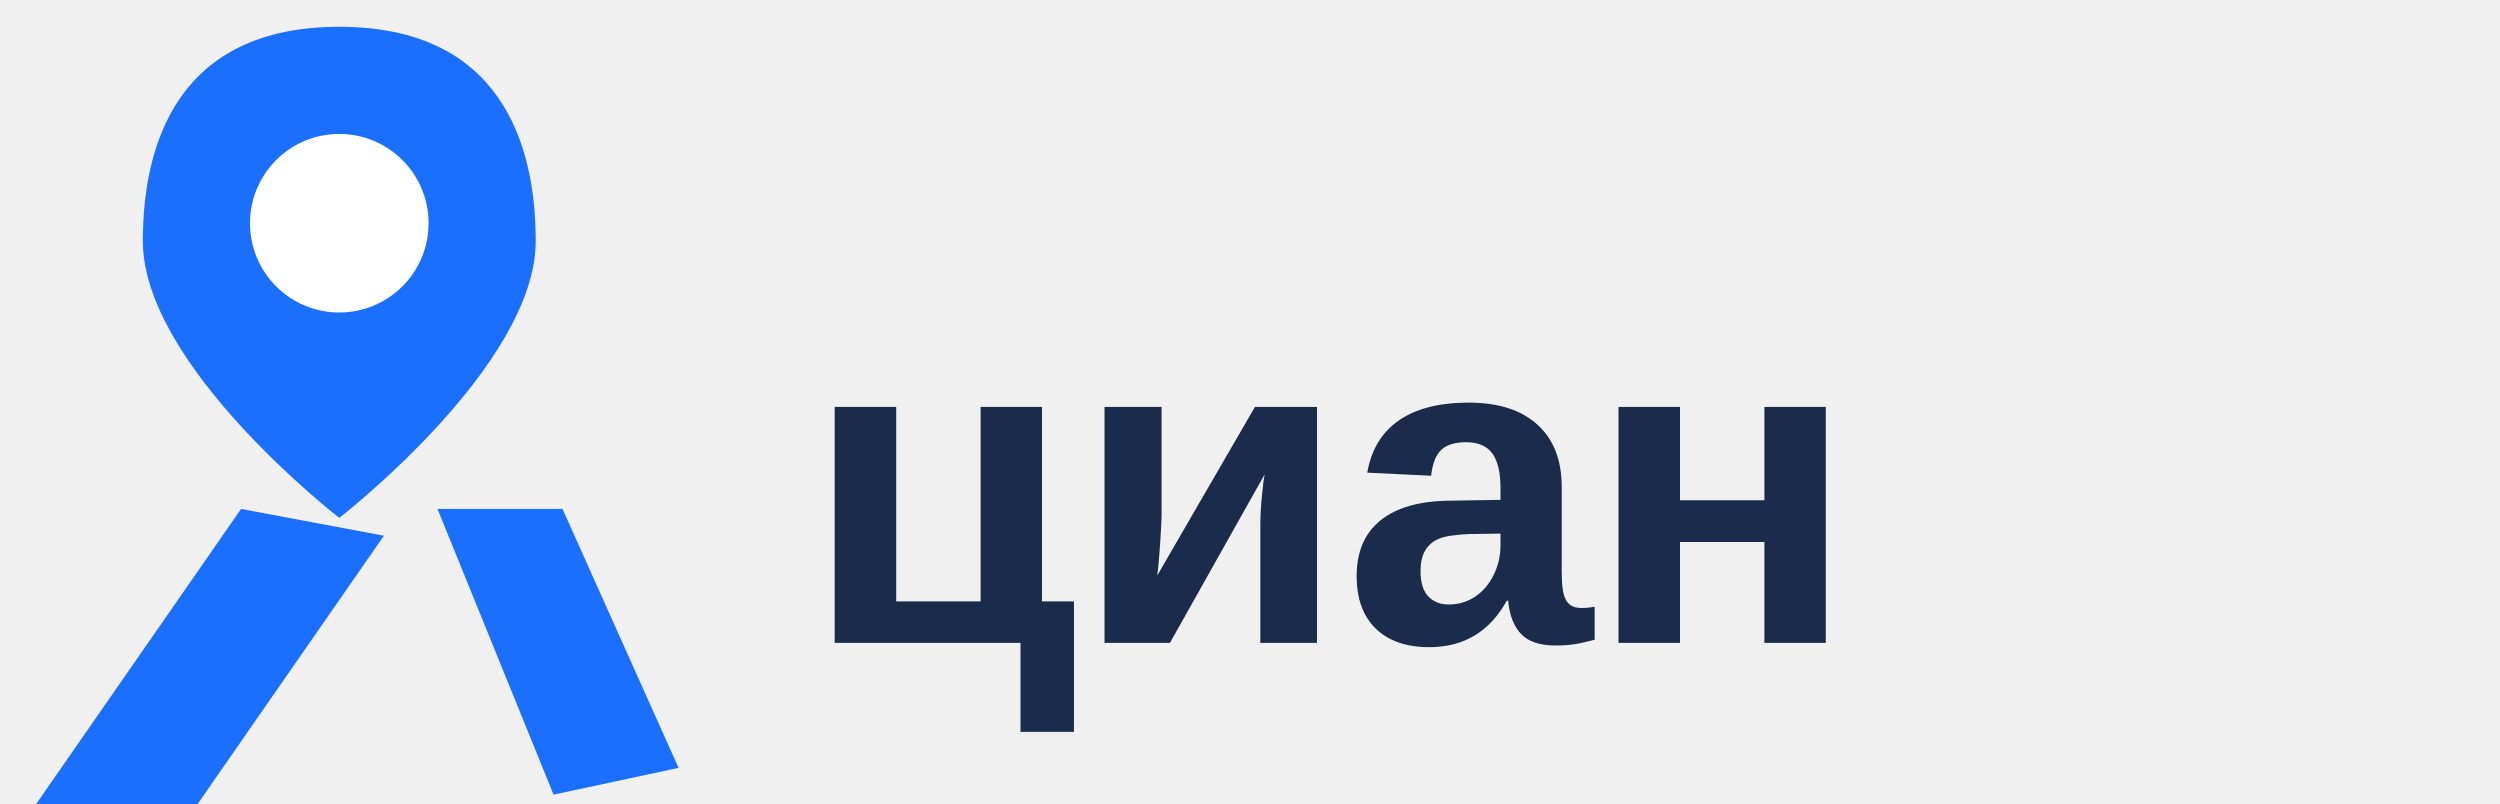
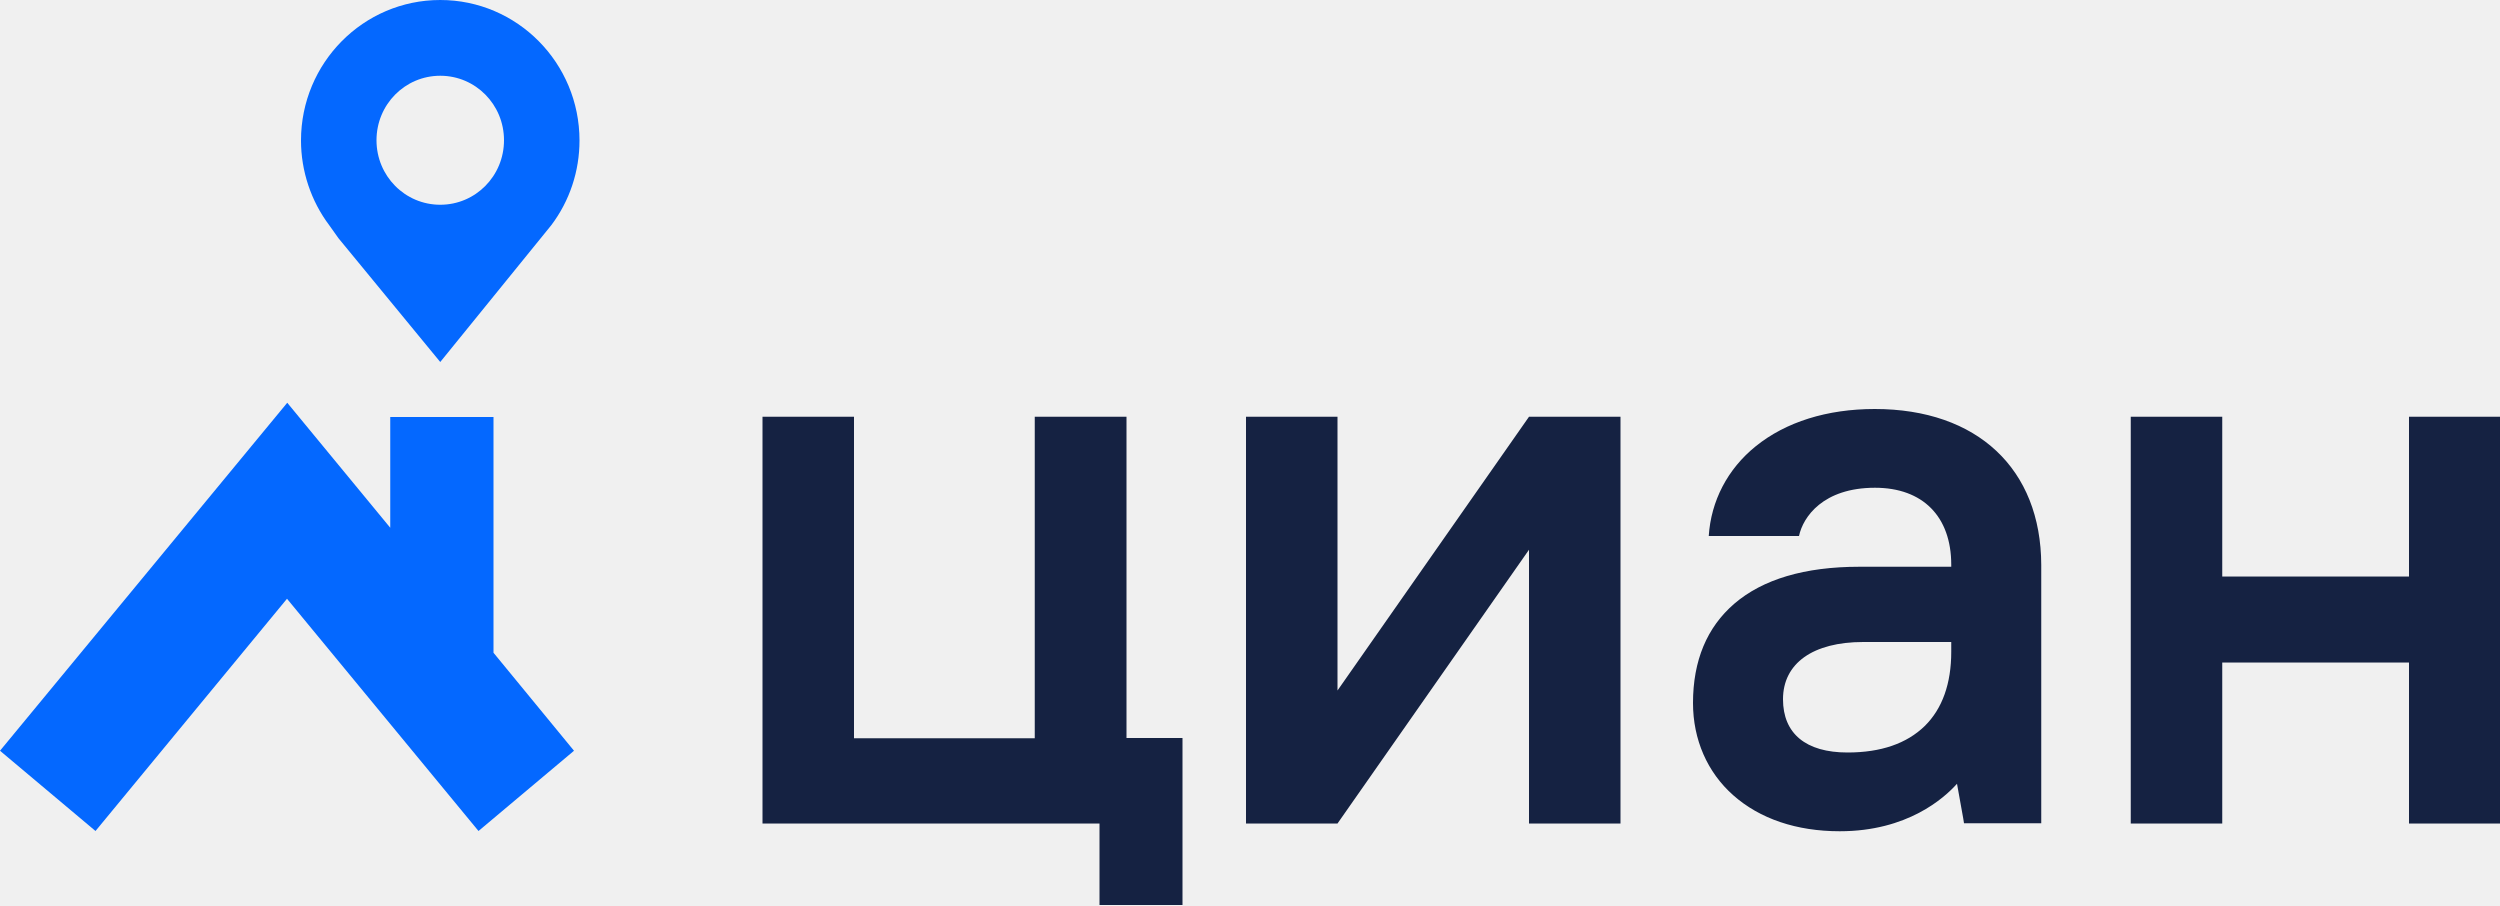
- <svg xmlns="http://www.w3.org/2000/svg" viewBox="0 0 280 90" width="280" height="90">
-   <path d="M38,3 C20,3 16,16 16,27 C16,41 38,58 38,58 C38,58 60,41 60,27 C60,16 56,3 38,3 Z" fill="#1A6FFF" />
-   <circle cx="38" cy="25" r="10" fill="white" />
-   <polygon points="27,57 43,60 18,96 2,93" fill="#1A6FFF" />
-   <polygon points="49,57 63,57 76,86 62,89" fill="#1A6FFF" />
-   <text x="90" y="72" font-family="Arial Rounded MT Bold, Arial Black, Arial, sans-serif" font-size="50" font-weight="900" fill="#1B2B4B" letter-spacing="-0.5">циан</text>
+ <svg xmlns="http://www.w3.org/2000/svg" version="1.1" x="0px" y="0px" viewBox="0 0 1000 362.1" style="enable-background:new 0 0 1000 362.1;" xml:space="preserve">
+   <style type="text/css">
+ 	.st0{fill-rule:evenodd;clip-rule:evenodd;fill:#0468FF;}
+ 	.st1{fill-rule:evenodd;clip-rule:evenodd;fill:#152242;}
+ </style>
+   <path class="st0" d="M176.1,81.9c-14.1,0-25.5-11.5-25.5-25.8s11.4-25.8,25.5-25.8c14.1,0,25.5,11.5,25.5,25.8  S190.2,81.9,176.1,81.9L176.1,81.9z M176.1,0c-30.8,0-55.7,25.2-55.7,56.2c0,12.2,4,24.2,11.3,33.9l3.7,5.2l40.7,49.5l44.4-54.7  c7.4-9.8,11.3-21.7,11.3-33.9C231.8,25.2,206.9,0,176.1,0L176.1,0z M197.4,261.1v-94.3h-41.3v44.3l-41.2-50L0,300.3l38.2,32.1  l76.6-92.9l76.6,92.9l38.2-32.1L197.4,261.1z" />
+   <path class="st1" d="M450.5,166.7h-36.6v128.6h-72.3V166.7h-36.6v162.7h134.8v32.6h33.2v-66.8h-22.4V166.7z M535,276.2V166.7h-36.6  v162.7H535l76.6-109.5v109.5h36.6V166.7h-36.6L535,276.2z M963.6,166.7v63.9h-74.7v-63.9h-36.6v162.7h36.6V265h74.7v64.4h36.4V166.7  H963.6z M780.5,260.7c0,12.8-3.6,22.8-10.6,29.7c-7.2,7-17.5,10.6-30.9,10.6c-16.7,0-25.8-7.6-25.8-21.3c0-14.4,12-22.9,32.1-22.9  h35.2L780.5,260.7L780.5,260.7z M749.9,163.6c-19.1,0-35.6,5.2-47.6,14.9c-11.3,9.1-17.9,21.9-18.8,35.9h36.1  c1.6-7.6,9.6-19.3,30.4-19.3c19.1,0,30.5,11.5,30.5,30.8v0.8h-36.8c-21.8,0-38.6,5-50,14.8c-10.9,9.4-16.5,22.7-16.5,39.7  c0,14.6,5.7,27.7,16.1,36.9c10.6,9.4,25.3,14.4,42.6,14.4c27.1,0,41.8-13.3,46.9-19l2.5,13.9l0.3,1.9h30.9V226  C816.4,187.5,790.9,163.6,749.9,163.6" />
</svg>
